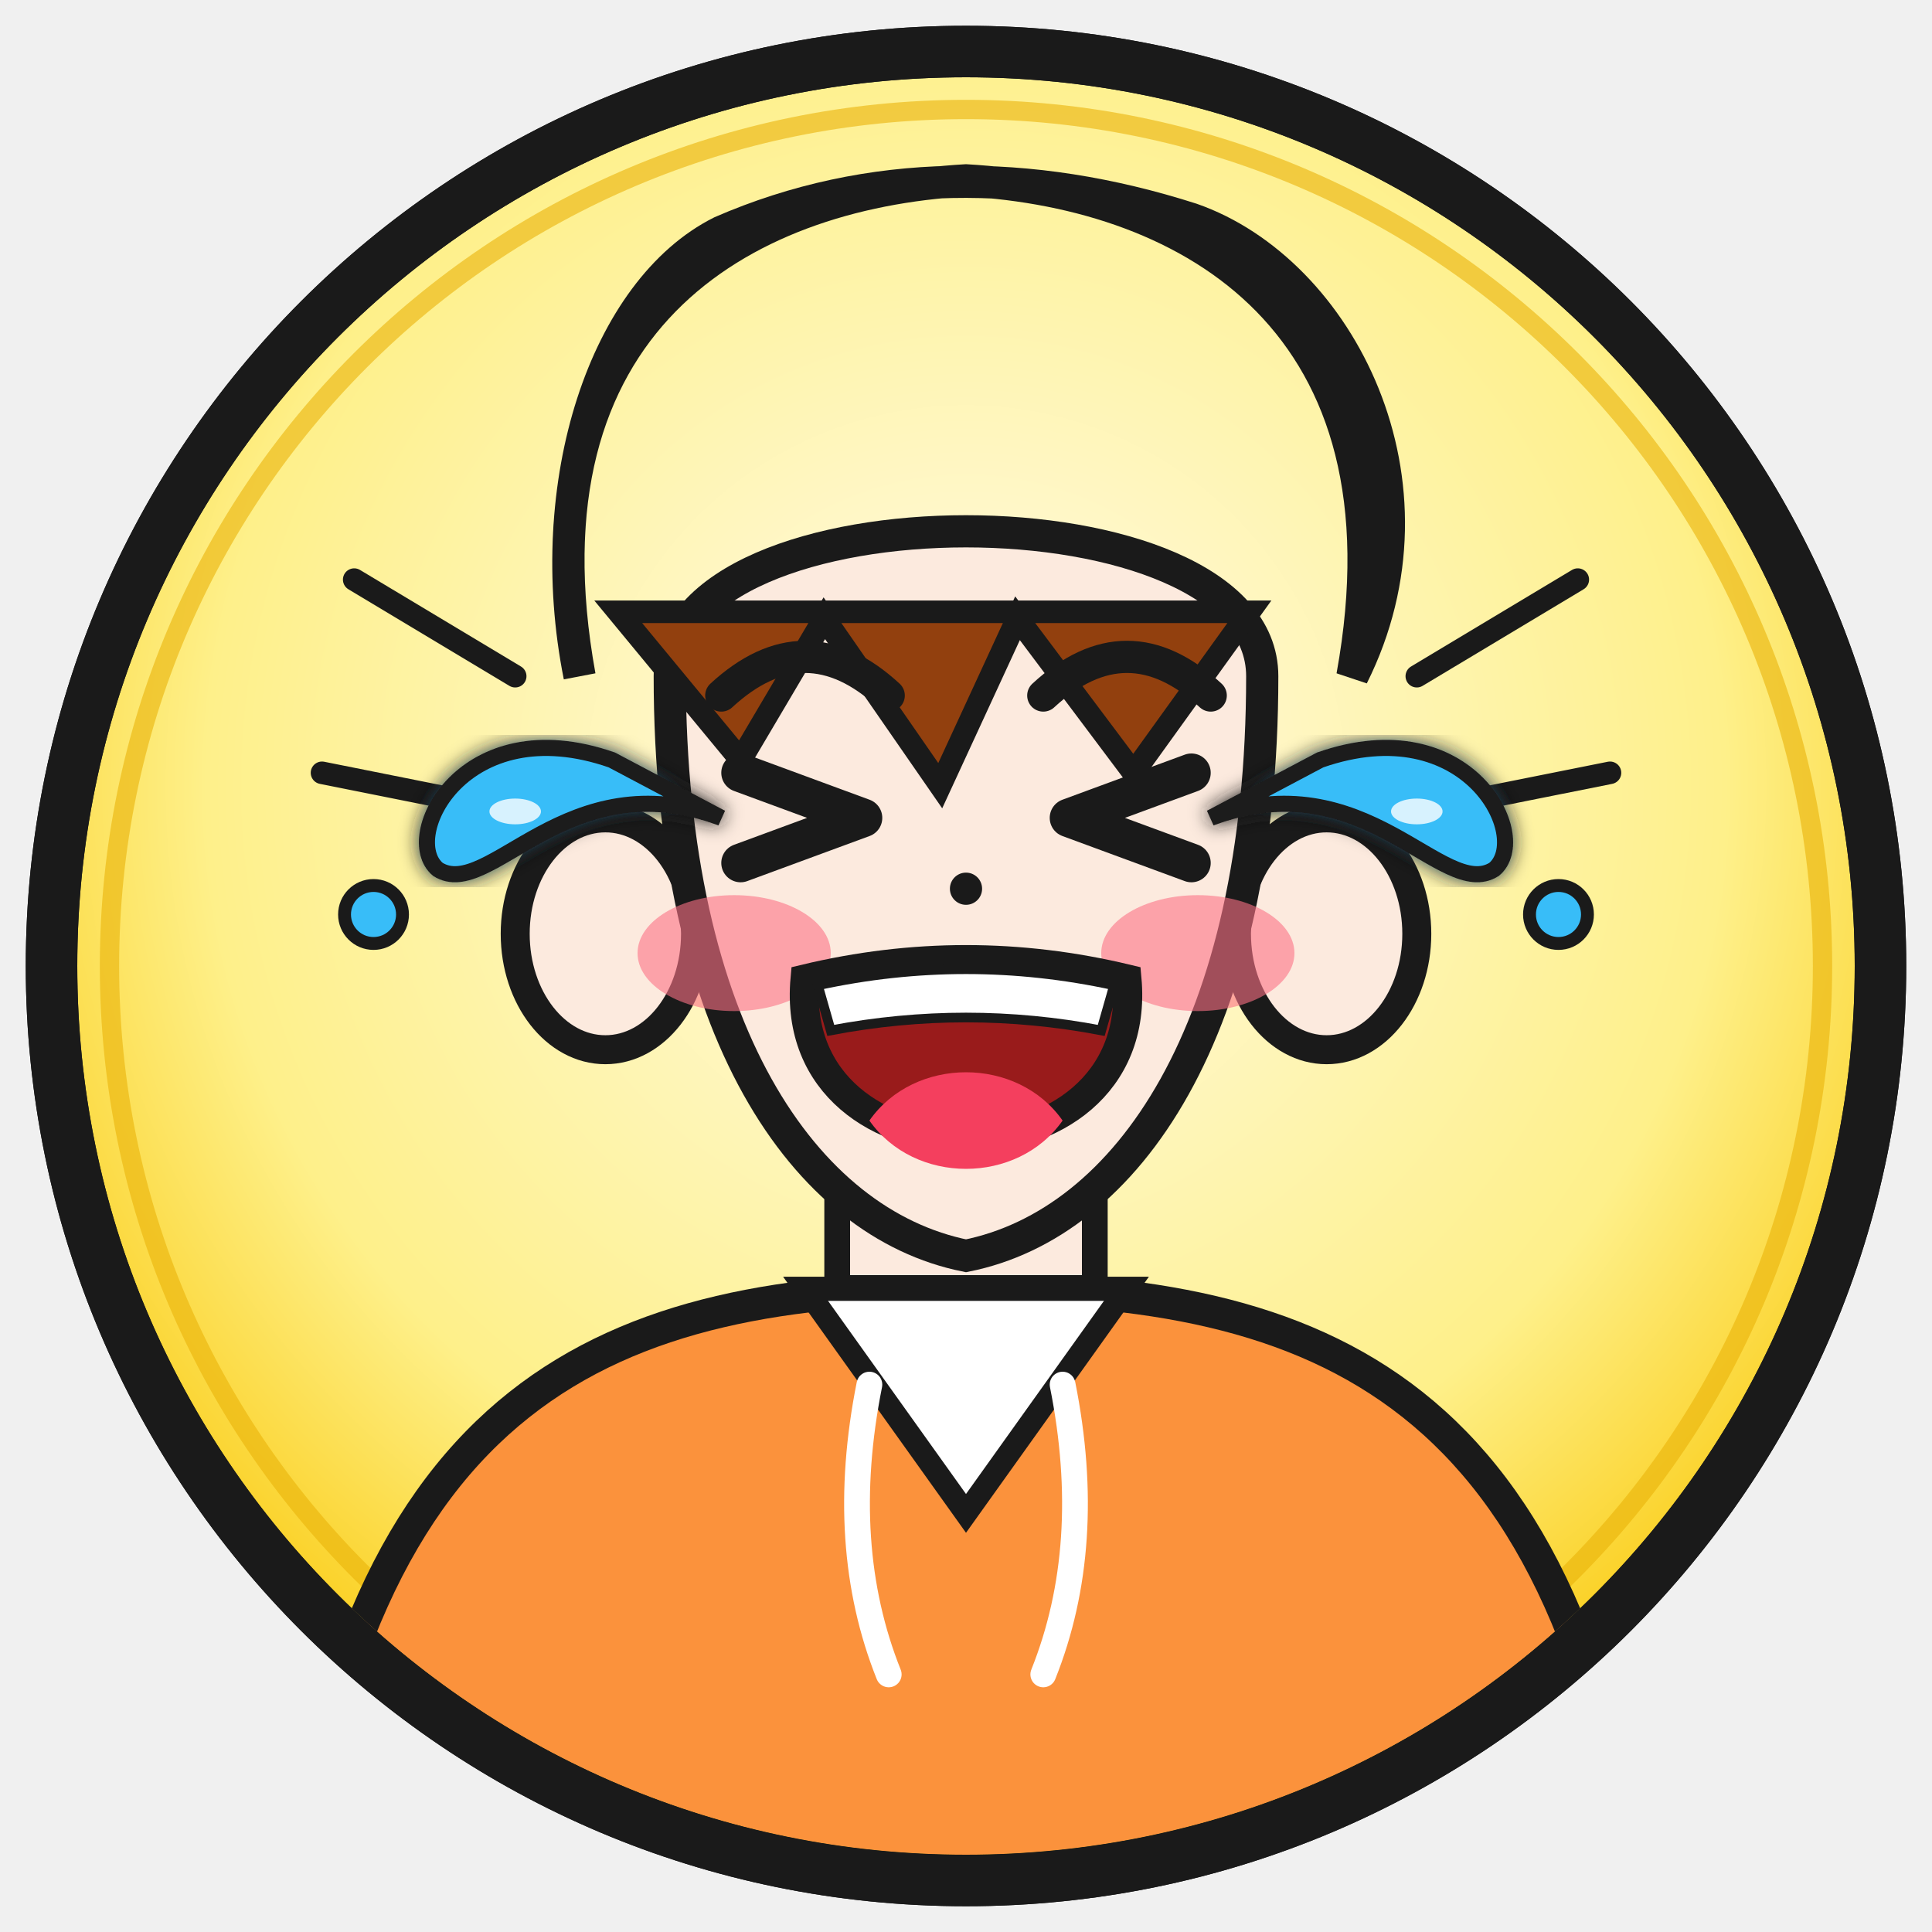
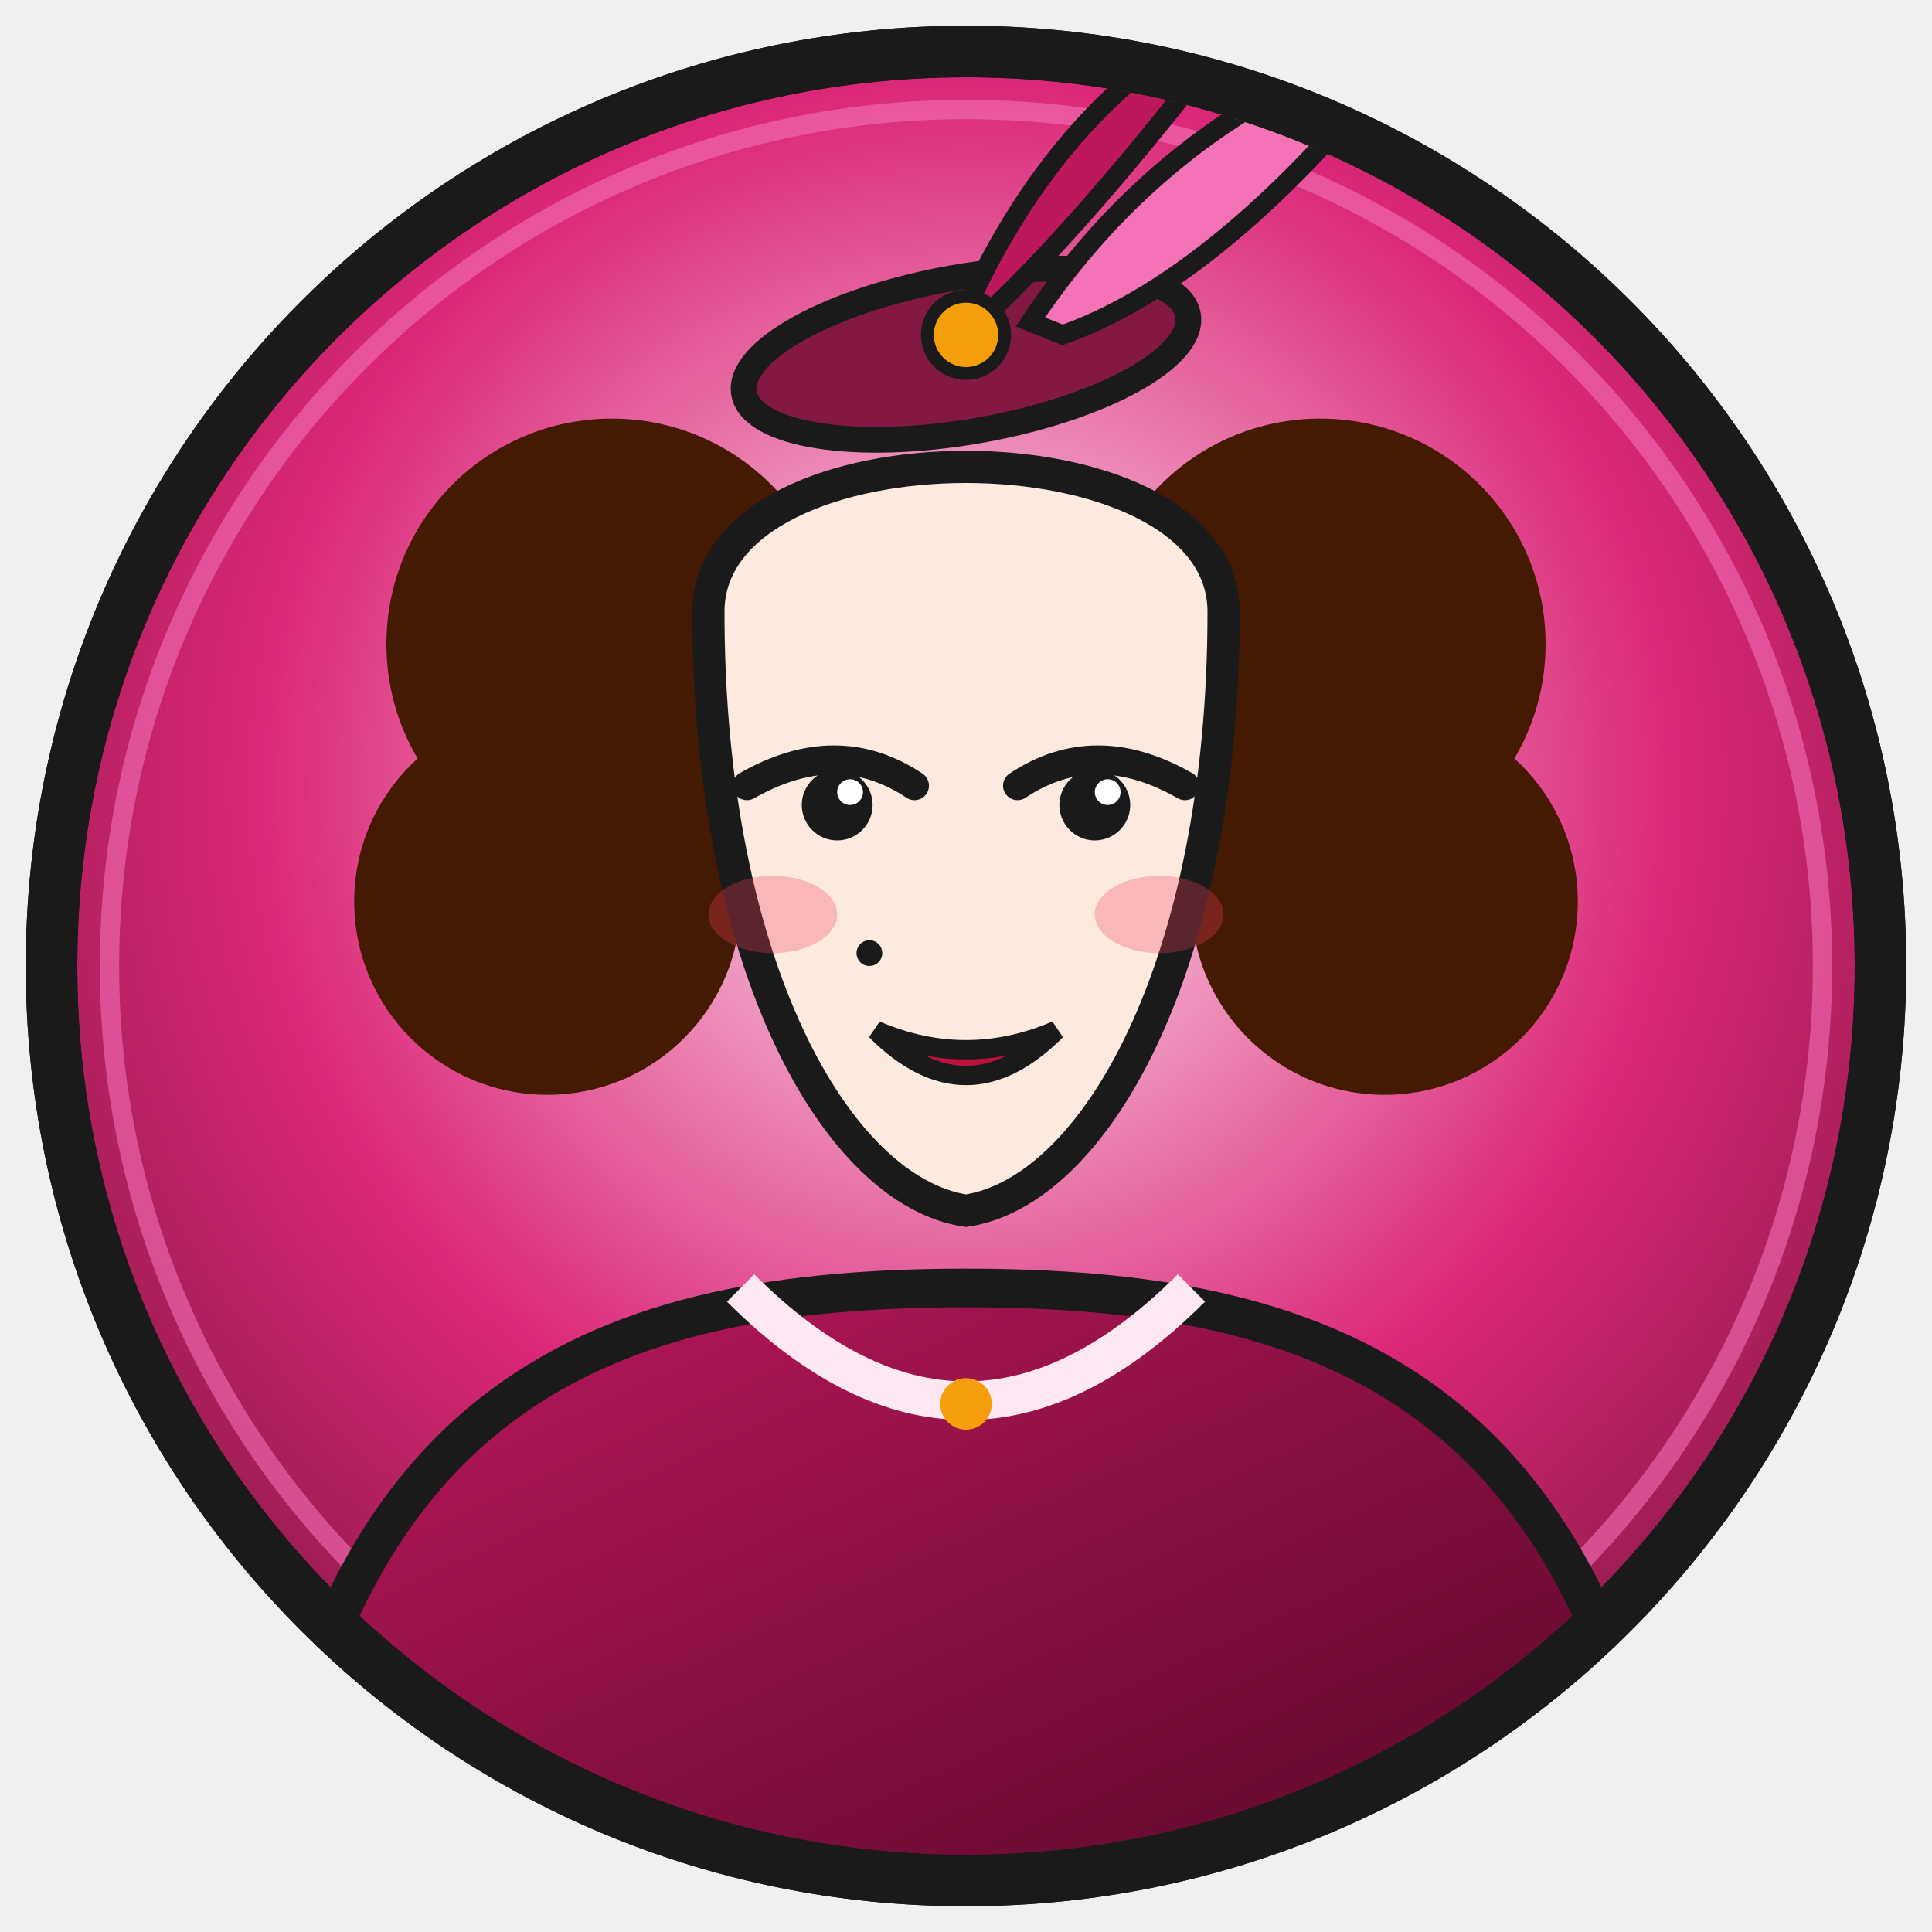
<svg xmlns="http://www.w3.org/2000/svg" viewBox="0 0 300 300" width="300" height="300">
  <defs>
-     <radialGradient id="rofl_bg" cx="50%" cy="40%" r="60%">
-       <stop offset="0%" stop-color="#FFFBEB" />
-       <stop offset="70%" stop-color="#FEF08A" />
-       <stop offset="100%" stop-color="#FACC15" />
+     <radialGradient id="queen_bg" cx="50%" cy="40%" r="65%">
+       <stop offset="0%" stop-color="#FCE7F3" />
+       <stop offset="60%" stop-color="#DB2777" />
+       <stop offset="100%" stop-color="#831843" />
    </radialGradient>
-     <filter id="tear_shine">
-       <feGaussianBlur stdDeviation="1.5" result="blur" />
-       <feMerge>
-         <feMergeNode in="blur" />
-         <feMergeNode in="SourceGraphic" />
-       </feMerge>
-     </filter>
+     <linearGradient id="dress_grad" x1="0%" y1="0%" x2="100%" y2="100%">
+       <stop offset="0%" stop-color="#BE185D" />
+       <stop offset="100%" stop-color="#500724" />
+     </linearGradient>
  </defs>
-   <circle cx="150" cy="150" r="142" fill="url(#rofl_bg)" stroke="#1A1A1A" stroke-width="8" />
-   <circle cx="150" cy="150" r="133" fill="none" stroke="#EAB308" stroke-width="3" opacity="0.6" />
-   <line x1="55" y1="90" x2="80" y2="105" stroke="#1A1A1A" stroke-width="3.5" stroke-linecap="round" />
-   <line x1="50" y1="120" x2="75" y2="125" stroke="#1A1A1A" stroke-width="3.5" stroke-linecap="round" />
-   <line x1="245" y1="90" x2="220" y2="105" stroke="#1A1A1A" stroke-width="3.5" stroke-linecap="round" />
-   <line x1="250" y1="120" x2="225" y2="125" stroke="#1A1A1A" stroke-width="3.5" stroke-linecap="round" />
-   <g clip-path="url(#roflClip)">
-     <clipPath id="roflClip">
+   <circle cx="150" cy="150" r="142" fill="url(#queen_bg)" stroke="#1A1A1A" stroke-width="8" />
+   <circle cx="150" cy="150" r="133" fill="none" stroke="#F472B6" stroke-width="3" opacity="0.6" />
+   <g clip-path="url(#qnClip)">
+     <clipPath id="qnClip">
      <circle cx="150" cy="150" r="138" />
    </clipPath>
-     <path d="M 45 300 C 55 215, 95 200, 150 200 C 205 200, 245 215, 255 300 Z" fill="#FB923C" stroke="#1A1A1A" stroke-width="5" />
-     <path d="M 125 200 L 150 235 L 175 200 Z" fill="#FFF" stroke="#1A1A1A" stroke-width="3.5" />
-     <path d="M 135 215 Q 130 240 138 260" stroke="#FFF" stroke-width="4" stroke-linecap="round" fill="none" />
-     <path d="M 165 215 Q 170 240 162 260" stroke="#FFF" stroke-width="4" stroke-linecap="round" fill="none" />
-     <rect x="130" y="160" width="40" height="40" fill="#FCEADE" stroke="#1A1A1A" stroke-width="4" />
-     <ellipse cx="94" cy="145" rx="14" ry="18" fill="#FCEADE" stroke="#1A1A1A" stroke-width="4.5" />
-     <ellipse cx="206" cy="145" rx="14" ry="18" fill="#FCEADE" stroke="#1A1A1A" stroke-width="4.5" />
-     <path d="M 104 105 C 104 75, 196 75, 196 105 C 196 160, 175 190, 150 195 C 125 190, 104 160, 104 105 Z" fill="#FCEADE" stroke="#1A1A1A" stroke-width="5" />
-     <ellipse cx="114" cy="148" rx="15" ry="9" fill="#FB7185" opacity="0.6" />
-     <ellipse cx="186" cy="148" rx="15" ry="9" fill="#FB7185" opacity="0.6" />
-     <path d="M 90 105 C 80 50, 115 30, 150 28 C 185 30, 220 50, 210 105 C 225 75, 208 42, 185 34 C 160 26, 135 26, 112 36 C 94 45, 84 75, 90 105 Z" fill="#78350F" stroke="#1A1A1A" stroke-width="5" />
-     <path d="M 96 95 L 115 118 L 128 96 L 146 122 L 158 96 L 176 120 L 194 95 Z" fill="#92400E" stroke="#1A1A1A" stroke-width="3.5" />
-     <path d="M 115 120 L 134 127 L 115 134" stroke="#1A1A1A" stroke-width="6" stroke-linecap="round" stroke-linejoin="round" fill="none" />
-     <path d="M 185 120 L 166 127 L 185 134" stroke="#1A1A1A" stroke-width="6" stroke-linecap="round" stroke-linejoin="round" fill="none" />
-     <path d="M 112 108 Q 125 96 138 108" stroke="#1A1A1A" stroke-width="5" stroke-linecap="round" fill="none" />
-     <path d="M 162 108 Q 175 96 188 108" stroke="#1A1A1A" stroke-width="5" stroke-linecap="round" fill="none" />
-     <path d="M 112 127 C 88 118, 76 140, 68 135 C 62 130, 72 110, 95 118 Z" fill="#38BDF8" stroke="#1A1A1A" stroke-width="2.5" filter="url(#tear_shine)" />
-     <ellipse cx="80" cy="126" rx="4" ry="2" fill="#FFF" opacity="0.8" />
-     <circle cx="58" cy="142" r="4.5" fill="#38BDF8" stroke="#1A1A1A" stroke-width="2" />
-     <path d="M 188 127 C 212 118, 224 140, 232 135 C 238 130, 228 110, 205 118 Z" fill="#38BDF8" stroke="#1A1A1A" stroke-width="2.5" filter="url(#tear_shine)" />
-     <ellipse cx="220" cy="126" rx="4" ry="2" fill="#FFF" opacity="0.8" />
-     <circle cx="242" cy="142" r="4.5" fill="#38BDF8" stroke="#1A1A1A" stroke-width="2" />
-     <circle cx="150" cy="138" r="2.5" fill="#1A1A1A" />
-     <path d="M 125 152 Q 150 146 175 152 C 178 185, 122 185, 125 152 Z" fill="#991B1B" stroke="#1A1A1A" stroke-width="4.5" />
-     <path d="M 127 153 Q 150 148 173 153 L 171 160 Q 150 156 129 160 Z" fill="#FFF" stroke="#1A1A1A" stroke-width="1.5" />
-     <path d="M 135 174 C 142 164, 158 164, 165 174 C 158 184, 142 184, 135 174 Z" fill="#F43F5E" />
+     <path d="M 40 300 C 50 215, 95 200, 150 200 C 205 200, 250 215, 260 300 Z" fill="url(#dress_grad)" stroke="#1A1A1A" stroke-width="6" />
+     <path d="M 115 200 Q 150 235 185 200" stroke="#FCE7F3" stroke-width="6" fill="none" />
+     <circle cx="150" cy="218" r="4" fill="#F59E0B" />
+     <circle cx="95" cy="100" r="35" fill="#451A03" />
+     <circle cx="85" cy="140" r="30" fill="#451A03" />
+     <circle cx="205" cy="100" r="35" fill="#451A03" />
+     <circle cx="215" cy="140" r="30" fill="#451A03" />
+     <path d="M 110 95 C 110 65, 190 65, 190 95 C 190 150, 170 185, 150 188 C 130 185, 110 150, 110 95 Z" fill="#FCEADE" stroke="#1A1A1A" stroke-width="5" />
+     <path d="M 116 122 Q 130 114 142 122" stroke="#1A1A1A" stroke-width="4.5" fill="none" stroke-linecap="round" />
+     <circle cx="130" cy="125" r="5.5" fill="#1A1A1A" />
+     <circle cx="132" cy="123" r="2" fill="#FFF" />
+     <path d="M 158 122 Q 170 114 184 122" stroke="#1A1A1A" stroke-width="4.5" fill="none" stroke-linecap="round" />
+     <circle cx="170" cy="125" r="5.5" fill="#1A1A1A" />
+     <circle cx="172" cy="123" r="2" fill="#FFF" />
+     <circle cx="135" cy="148" r="2" fill="#1A1A1A" />
+     <ellipse cx="120" cy="142" rx="10" ry="6" fill="#F43F5E" opacity="0.3" />
+     <ellipse cx="180" cy="142" rx="10" ry="6" fill="#F43F5E" opacity="0.3" />
+     <path d="M 136 160 Q 150 174 164 160 Q 150 166 136 160 Z" fill="#BE123C" stroke="#1A1A1A" stroke-width="3" />
+     <ellipse cx="150" cy="55" rx="35" ry="12" fill="#831843" stroke="#1A1A1A" stroke-width="4" transform="rotate(-10 150 55)" />
+     <path d="M 160 50 C 180 20, 205 10, 220 5 C 205 25, 185 45, 165 52 Z" fill="#F472B6" stroke="#1A1A1A" stroke-width="3" />
+     <path d="M 150 48 C 165 15, 185 5, 195 0 C 180 20, 165 38, 152 50 Z" fill="#BE185D" stroke="#1A1A1A" stroke-width="3" />
+     <circle cx="150" cy="52" r="6" fill="#F59E0B" stroke="#1A1A1A" stroke-width="2" />
  </g>
  <circle cx="150" cy="150" r="142" fill="none" stroke="#1A1A1A" stroke-width="8" />
</svg>
